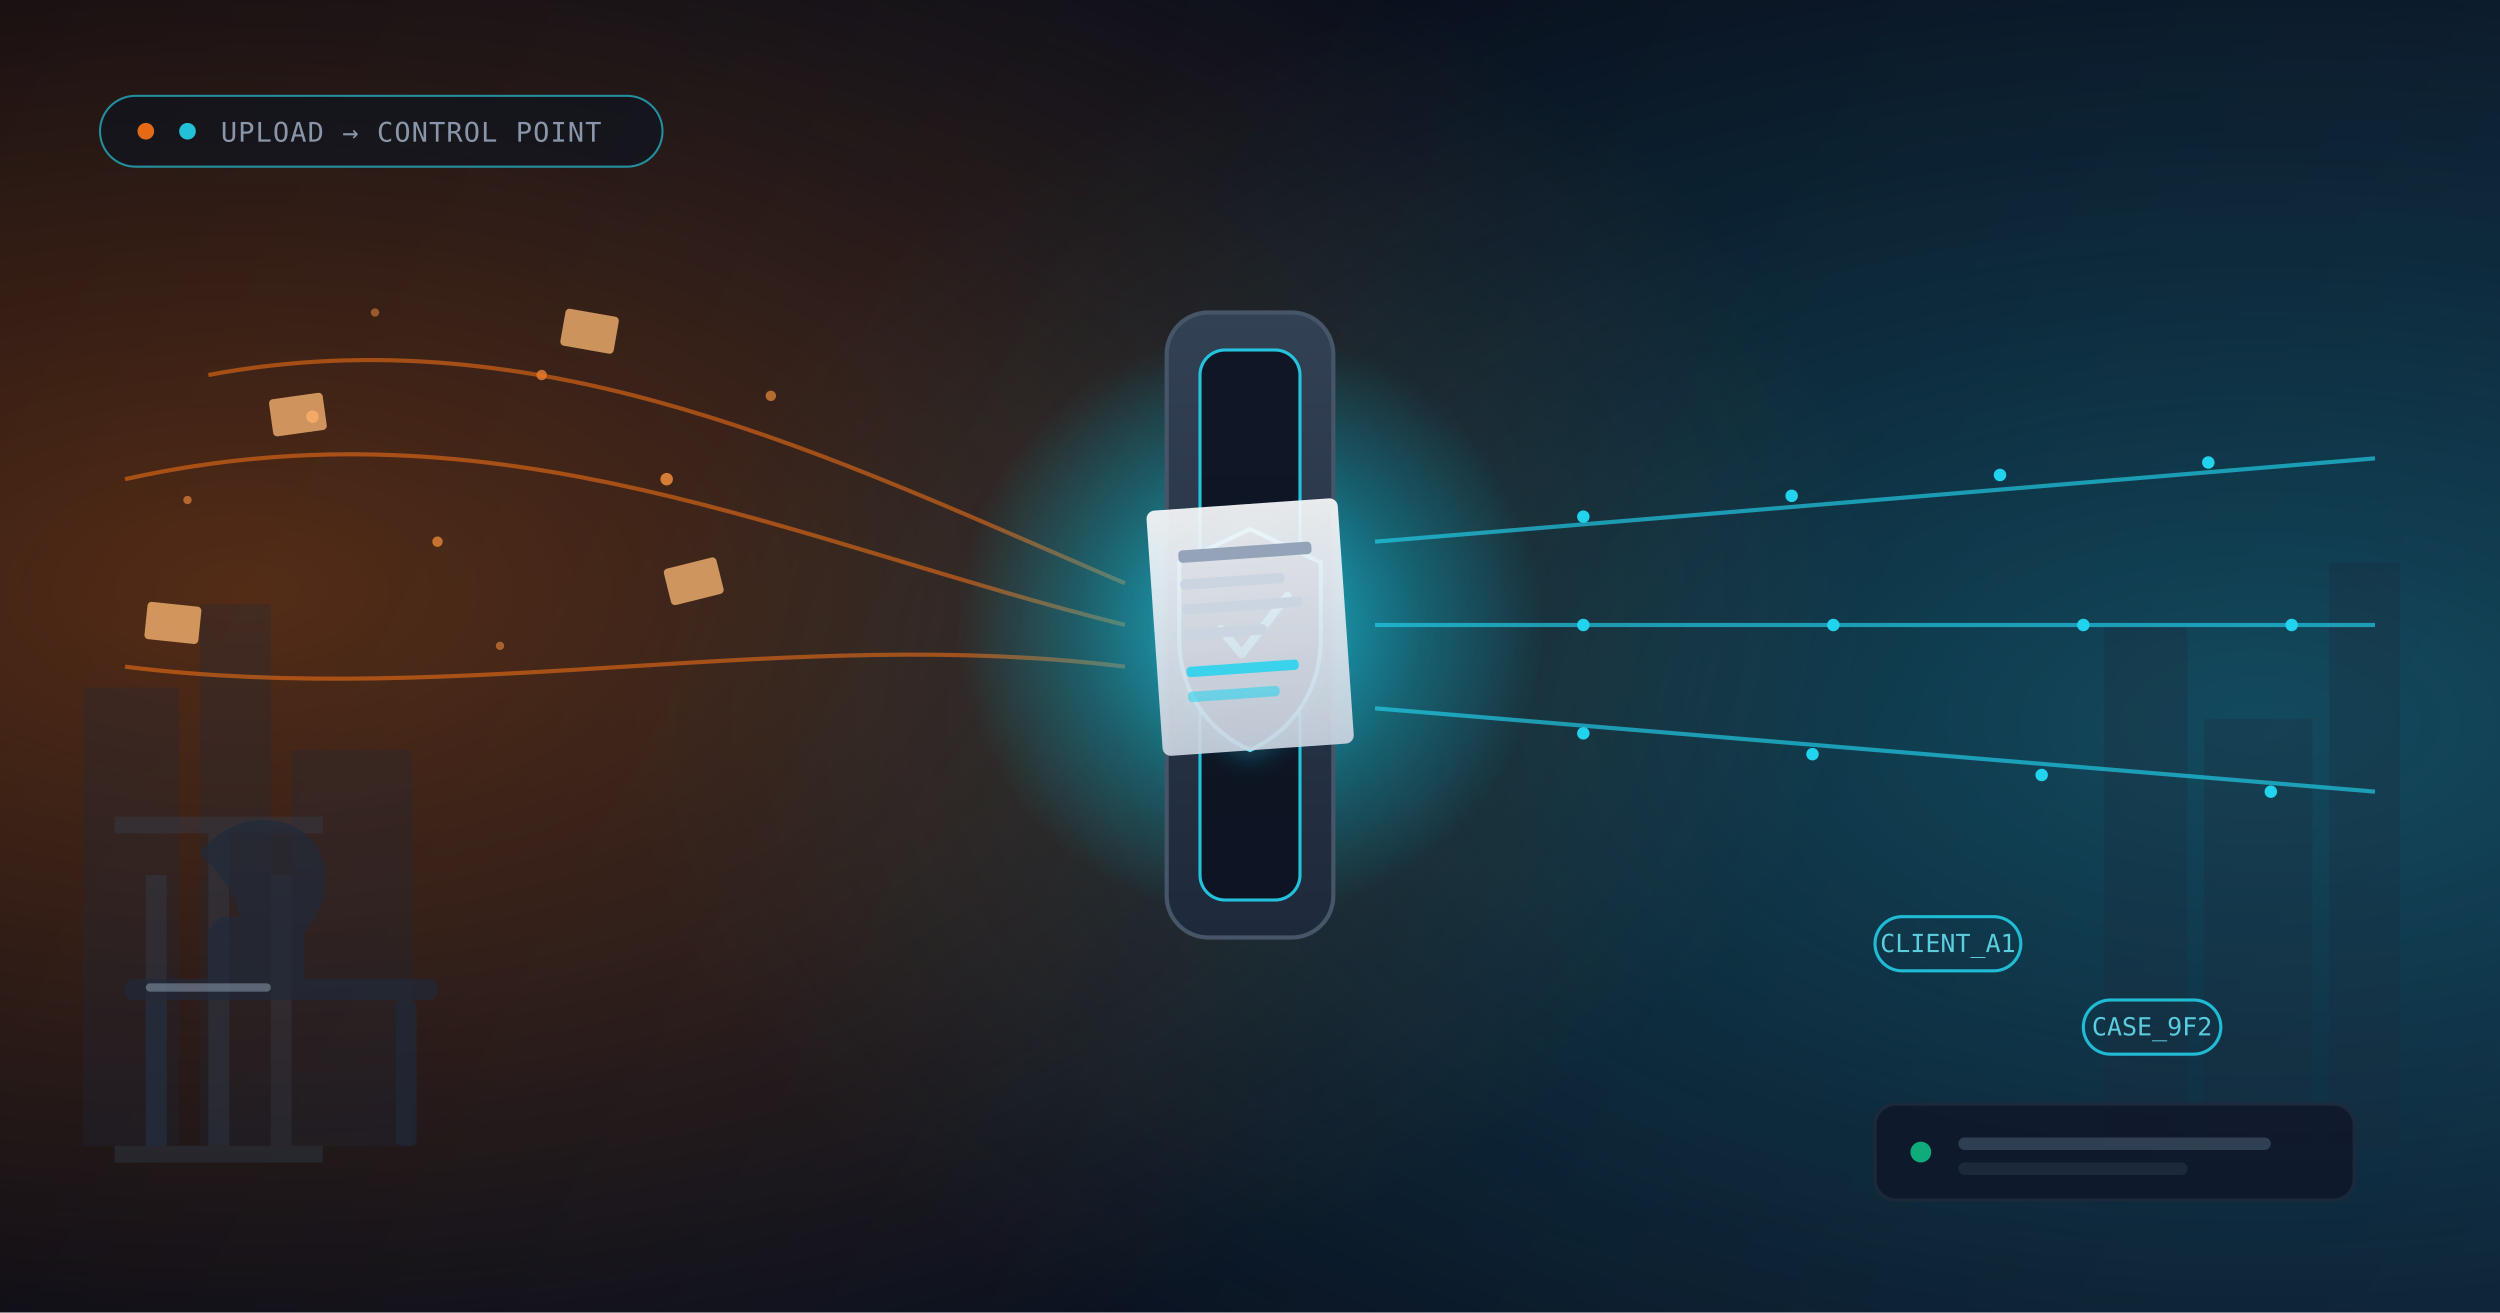
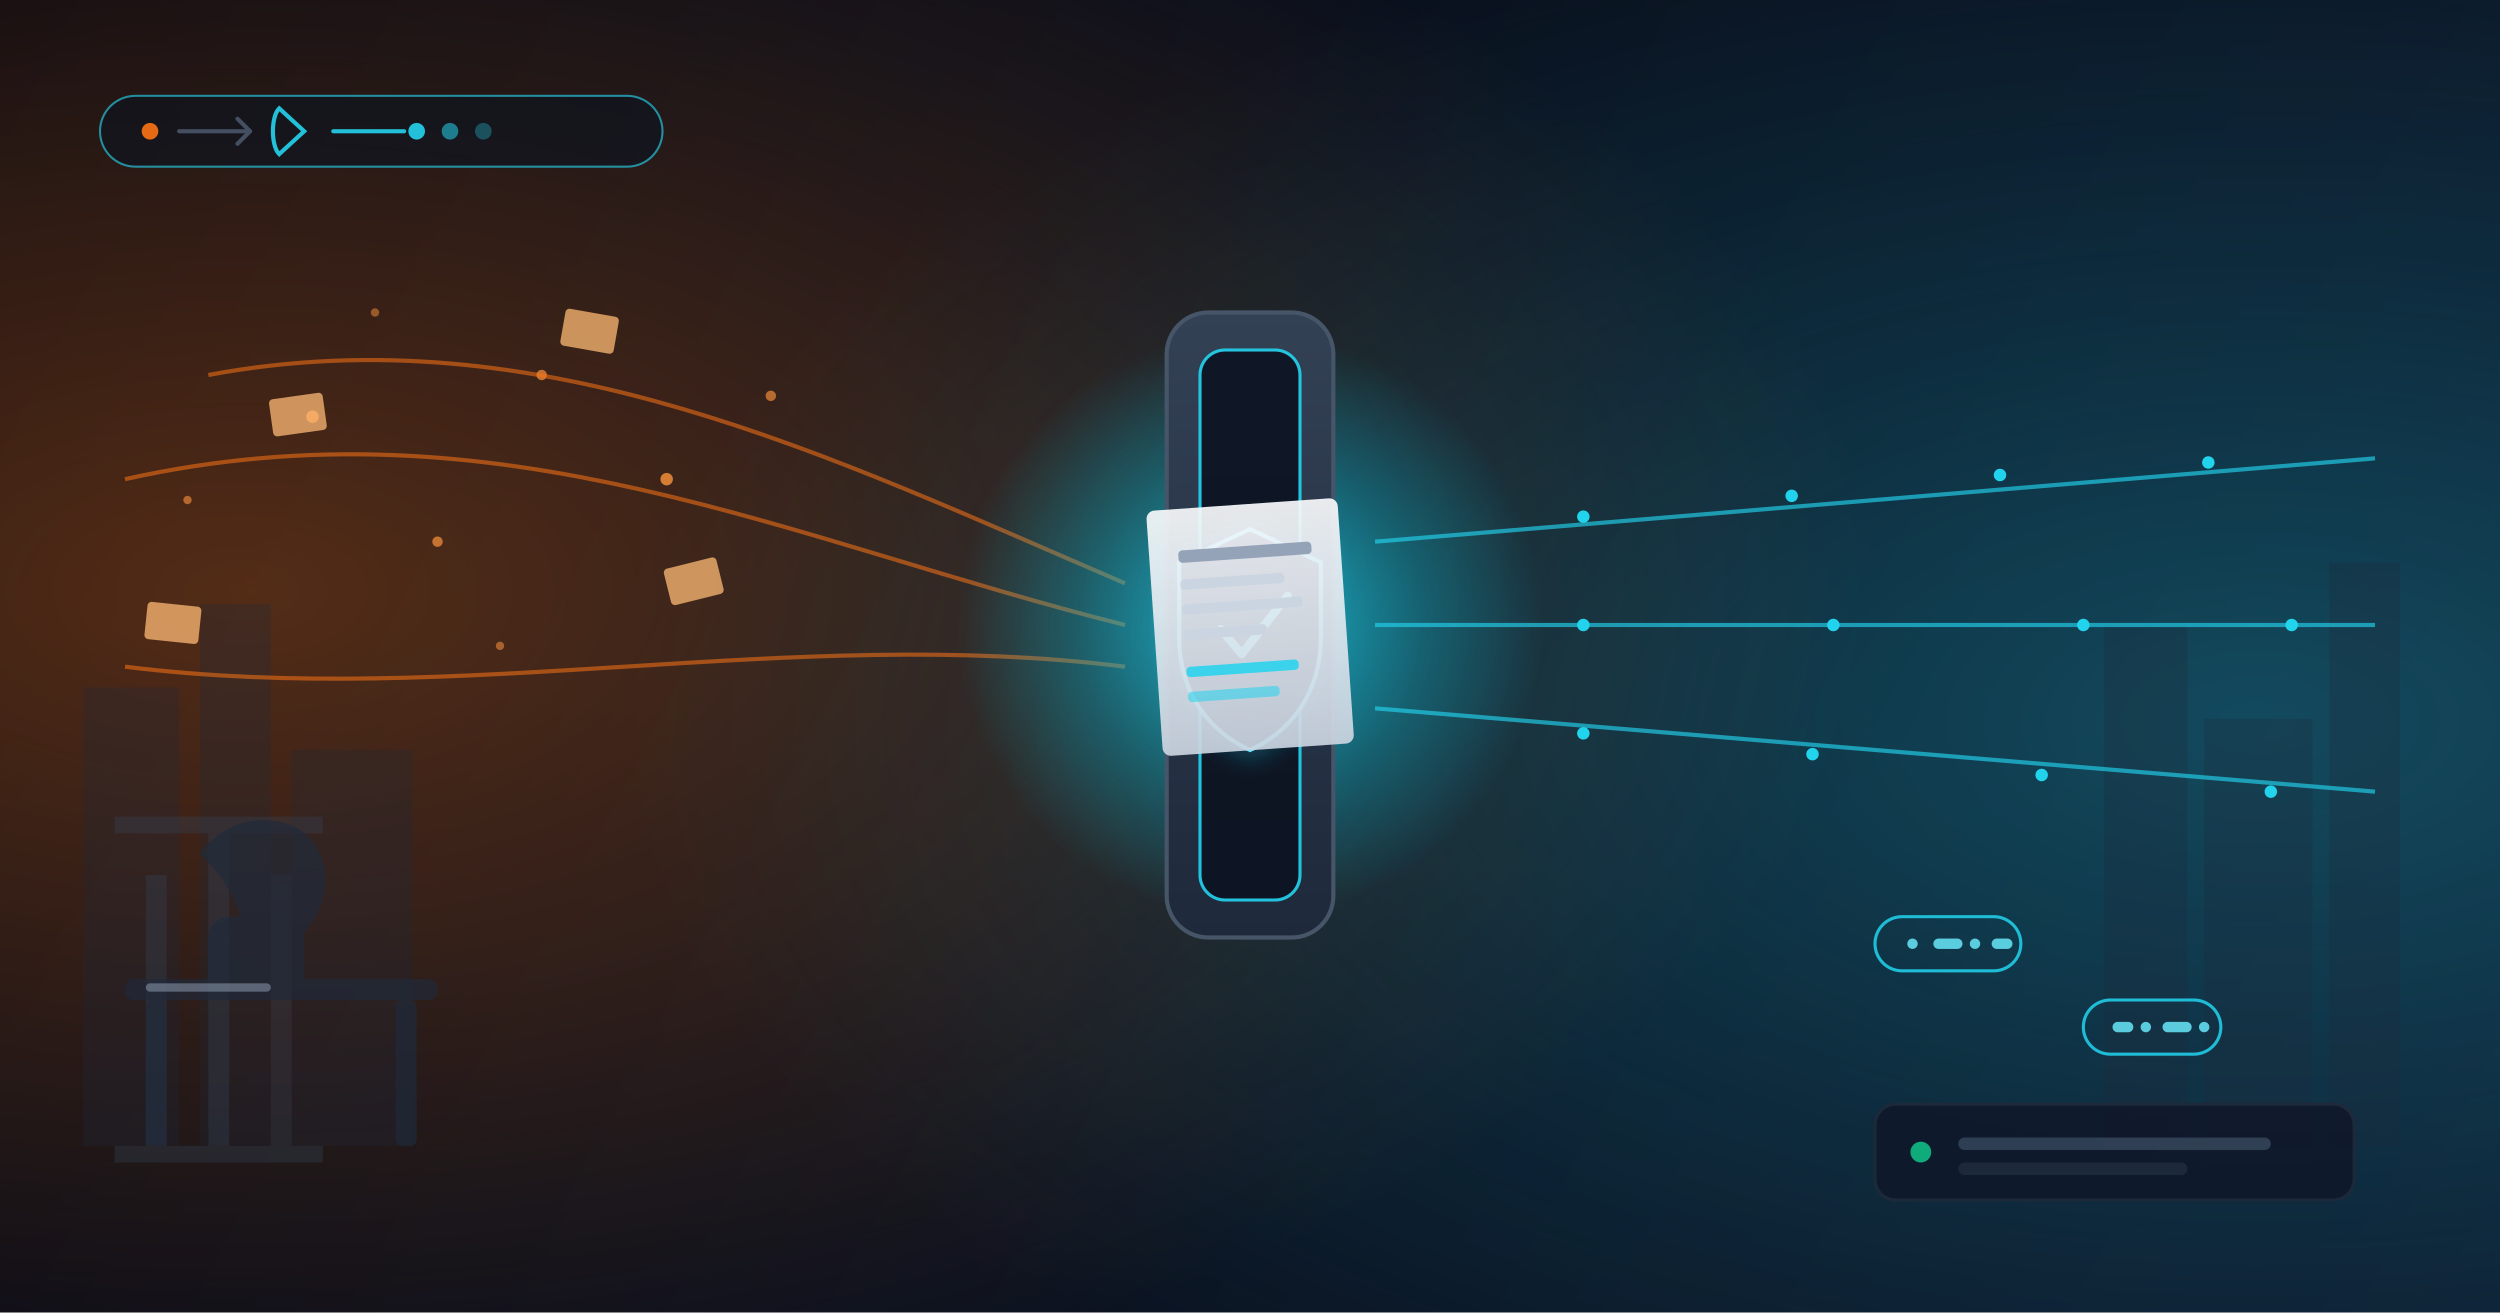
<svg xmlns="http://www.w3.org/2000/svg" viewBox="0 0 1200 630">
  <defs>
    <linearGradient id="bg" x1="0" y1="0" x2="1200" y2="630" gradientUnits="userSpaceOnUse">
      <stop offset="0%" stop-color="#030712" />
      <stop offset="55%" stop-color="#0B1220" />
      <stop offset="100%" stop-color="#0F172A" />
    </linearGradient>
    <radialGradient id="redFade" cx="10%" cy="45%" r="65%">
      <stop offset="0%" stop-color="#F97316" stop-opacity="0.32" />
      <stop offset="100%" stop-color="#F97316" stop-opacity="0" />
    </radialGradient>
    <radialGradient id="tealFade" cx="90%" cy="55%" r="65%">
      <stop offset="0%" stop-color="#22D3EE" stop-opacity="0.28" />
      <stop offset="100%" stop-color="#06B6D4" stop-opacity="0" />
    </radialGradient>
    <radialGradient id="gateGlow" cx="50%" cy="50%" r="50%">
      <stop offset="0%" stop-color="#22D3EE" stop-opacity="0.9" />
      <stop offset="60%" stop-color="#06B6D4" stop-opacity="0.35" />
      <stop offset="100%" stop-color="#06B6D4" stop-opacity="0" />
    </radialGradient>
    <linearGradient id="gateMetal" x1="0" y1="0" x2="0" y2="1">
      <stop offset="0%" stop-color="#334155" />
      <stop offset="100%" stop-color="#1E293B" />
    </linearGradient>
    <linearGradient id="paperGrad" x1="0" y1="0" x2="0" y2="1">
      <stop offset="0%" stop-color="#F8FAFC" />
      <stop offset="100%" stop-color="#CBD5E1" />
    </linearGradient>
    <filter id="softBlur" x="-50%" y="-50%" width="200%" height="200%">
      <feGaussianBlur stdDeviation="10" />
    </filter>
    <filter id="glowBlur" x="-100%" y="-100%" width="300%" height="300%">
      <feGaussianBlur stdDeviation="6" />
    </filter>
  </defs>
  <rect width="1200" height="630" fill="url(#bg)" />
  <rect x="0" y="0" width="1200" height="630" fill="url(#redFade)" />
  <rect x="0" y="0" width="1200" height="630" fill="url(#tealFade)" />
  <g opacity="0.28" fill="#1E293B">
    <rect x="40" y="330" width="46" height="220" />
    <rect x="96" y="290" width="34" height="260" />
    <rect x="140" y="360" width="58" height="190" />
    <rect x="1010" y="300" width="40" height="250" />
    <rect x="1058" y="345" width="52" height="205" />
    <rect x="1118" y="270" width="34" height="280" />
  </g>
  <g opacity="0.35">
    <rect x="70" y="420" width="10" height="130" fill="#334155" />
    <rect x="100" y="400" width="10" height="150" fill="#334155" />
    <rect x="130" y="420" width="10" height="130" fill="#334155" />
    <rect x="55" y="550" width="100" height="8" fill="#334155" />
    <rect x="55" y="392" width="100" height="8" fill="#334155" />
  </g>
  <g fill="#FB923C">
    <circle cx="150" cy="200" r="3" opacity="0.8" />
    <circle cx="210" cy="260" r="2.5" opacity="0.7" />
    <circle cx="90" cy="240" r="2" opacity="0.6" />
    <circle cx="260" cy="180" r="2.5" opacity="0.7" />
    <circle cx="320" cy="230" r="3" opacity="0.8" />
    <circle cx="180" cy="150" r="2" opacity="0.5" />
    <circle cx="370" cy="190" r="2.5" opacity="0.65" />
    <circle cx="240" cy="310" r="2" opacity="0.55" />
  </g>
  <g fill="#FDBA74" opacity="0.75">
    <rect x="130" y="190" width="26" height="18" rx="2" transform="rotate(-8 143 199)" />
    <rect x="270" y="150" width="26" height="18" rx="2" transform="rotate(10 283 159)" />
    <rect x="320" y="270" width="26" height="18" rx="2" transform="rotate(-14 333 279)" />
    <rect x="70" y="290" width="26" height="18" rx="2" transform="rotate(6 83 299)" />
  </g>
  <g stroke="#F97316" stroke-width="2" fill="none" opacity="0.55">
    <path d="M60,230 C240,190 380,260 540,300" />
    <path d="M60,320 C220,340 380,300 540,320" />
    <path d="M100,180 C260,150 400,220 540,280" />
  </g>
  <g>
    <circle cx="600" cy="300" r="140" fill="url(#gateGlow)" />
    <rect x="560" y="150" width="80" height="300" rx="20" fill="url(#gateMetal)" stroke="#475569" stroke-width="2" />
    <rect x="576" y="168" width="48" height="264" rx="12" fill="#0B1220" stroke="#22D3EE" stroke-width="1.5" opacity="0.9" />
    <g transform="translate(600 300)">
      <path d="M0,-46 L34,-30 L34,6 C34,34 18,52 0,60 C-18,52 -34,34 -34,6 L-34,-30 Z" fill="none" stroke="#22D3EE" stroke-width="3" filter="url(#glowBlur)" opacity="0.9" />
      <path d="M0,-46 L34,-30 L34,6 C34,34 18,52 0,60 C-18,52 -34,34 -34,6 L-34,-30 Z" fill="#0B1220" stroke="#67E8F9" stroke-width="2" />
      <path d="M-14,2 L-4,14 L18,-14" fill="none" stroke="#67E8F9" stroke-width="4" stroke-linecap="round" stroke-linejoin="round" />
    </g>
  </g>
  <g transform="translate(600 300) rotate(-4)">
    <rect x="-46" y="-58" width="92" height="118" rx="4" fill="url(#paperGrad)" opacity="0.92" />
    <rect x="-32" y="-38" width="64" height="6" rx="2" fill="#94A3B8" />
    <rect x="-32" y="-24" width="50" height="5" rx="2" fill="#CBD5E1" />
    <rect x="-32" y="-12" width="58" height="5" rx="2" fill="#CBD5E1" />
    <rect x="-32" y="0" width="40" height="5" rx="2" fill="#CBD5E1" />
    <rect x="-32" y="18" width="54" height="5" rx="2" fill="#22D3EE" opacity="0.85" />
    <rect x="-32" y="30" width="44" height="5" rx="2" fill="#22D3EE" opacity="0.55" />
  </g>
  <g stroke="#22D3EE" stroke-width="2" fill="none" opacity="0.65">
    <path d="M660,260 L1140,220" />
    <path d="M660,300 L1140,300" />
    <path d="M660,340 L1140,380" />
  </g>
  <g fill="#22D3EE">
    <circle cx="760" cy="248" r="3" />
    <circle cx="860" cy="238" r="3" />
    <circle cx="960" cy="228" r="3" />
    <circle cx="1060" cy="222" r="3" />
    <circle cx="760" cy="300" r="3" />
    <circle cx="880" cy="300" r="3" />
    <circle cx="1000" cy="300" r="3" />
    <circle cx="1100" cy="300" r="3" />
    <circle cx="760" cy="352" r="3" />
    <circle cx="870" cy="362" r="3" />
    <circle cx="980" cy="372" r="3" />
    <circle cx="1090" cy="380" r="3" />
  </g>
  <g opacity="0.85">
    <rect x="900" y="440" width="70" height="26" rx="13" fill="none" stroke="#22D3EE" stroke-width="1.5" />
-     <text x="935" y="457" text-anchor="middle" font-family="monospace" font-size="12" fill="#67E8F9">CLIENT_A1</text>
+     <g fill="#67E8F9">
+       <circle cx="918" cy="453" r="2.5" />
+       <rect x="928" y="450.5" width="14" height="5" rx="2.5" />
+       <circle cx="948" cy="453" r="2.5" />
+       <rect x="956" y="450.5" width="10" height="5" rx="2.5" />
+     </g>
    <rect x="1000" y="480" width="66" height="26" rx="13" fill="none" stroke="#22D3EE" stroke-width="1.5" />
-     <text x="1033" y="497" text-anchor="middle" font-family="monospace" font-size="12" fill="#67E8F9">CASE_9F2</text>
+     <g fill="#67E8F9">
+       <rect x="1014" y="490.5" width="10" height="5" rx="2.5" />
+       <circle cx="1030" cy="493" r="2.5" />
+       <rect x="1038" y="490.5" width="14" height="5" rx="2.5" />
+       <circle cx="1058" cy="493" r="2.5" />
+     </g>
  </g>
  <g opacity="0.9">
    <rect x="900" y="530" width="230" height="46" rx="10" fill="#0F172A" stroke="#1E293B" stroke-width="1.5" />
    <circle cx="922" cy="553" r="5" fill="#10B981" />
    <rect x="940" y="546" width="150" height="6" rx="3" fill="#334155" />
    <rect x="940" y="558" width="110" height="6" rx="3" fill="#1E293B" />
  </g>
  <g opacity="0.65" fill="#1E293B">
    <rect x="60" y="470" width="150" height="10" rx="4" />
    <rect x="70" y="480" width="10" height="70" rx="3" />
    <rect x="190" y="480" width="10" height="70" rx="3" />
    <path d="M120,470 C120,440 108,420 96,410 C104,398 118,392 132,394 C148,396 158,410 156,426 C154,444 138,458 120,470 Z" />
    <rect x="100" y="440" width="46" height="40" rx="10" />
  </g>
  <rect x="70" y="472" width="60" height="4" rx="2" fill="#94A3B8" opacity="0.5" />
  <g opacity="0.9">
    <rect x="48" y="46" width="270" height="34" rx="17" fill="#0B1220" stroke="#22D3EE" stroke-width="1" opacity="0.7" />
-     <circle cx="70" cy="63" r="4" fill="#F97316" />
-     <circle cx="90" cy="63" r="4" fill="#22D3EE" />
-     <text x="106" y="68" font-family="ui-monospace, monospace" font-size="13" fill="#94A3B8" letter-spacing="0.5">UPLOAD → CONTROL POINT</text>
+     <circle cx="72" cy="63" r="4" fill="#F97316" />
+     <path d="M86,63 L120,63" stroke="#475569" stroke-width="2" stroke-linecap="round" />
+     <path d="M114,57 L120,63 L114,69" fill="none" stroke="#475569" stroke-width="2" stroke-linecap="round" stroke-linejoin="round" />
+     <path d="M134,52 L146,63 L134,74 C130,70 130,56 134,52 Z" fill="none" stroke="#22D3EE" stroke-width="2" />
+     <path d="M160,63 L194,63" stroke="#22D3EE" stroke-width="2" stroke-linecap="round" />
+     <circle cx="200" cy="63" r="4" fill="#22D3EE" />
+     <circle cx="216" cy="63" r="4" fill="#22D3EE" opacity="0.6" />
+     <circle cx="232" cy="63" r="4" fill="#22D3EE" opacity="0.35" />
  </g>
</svg>
